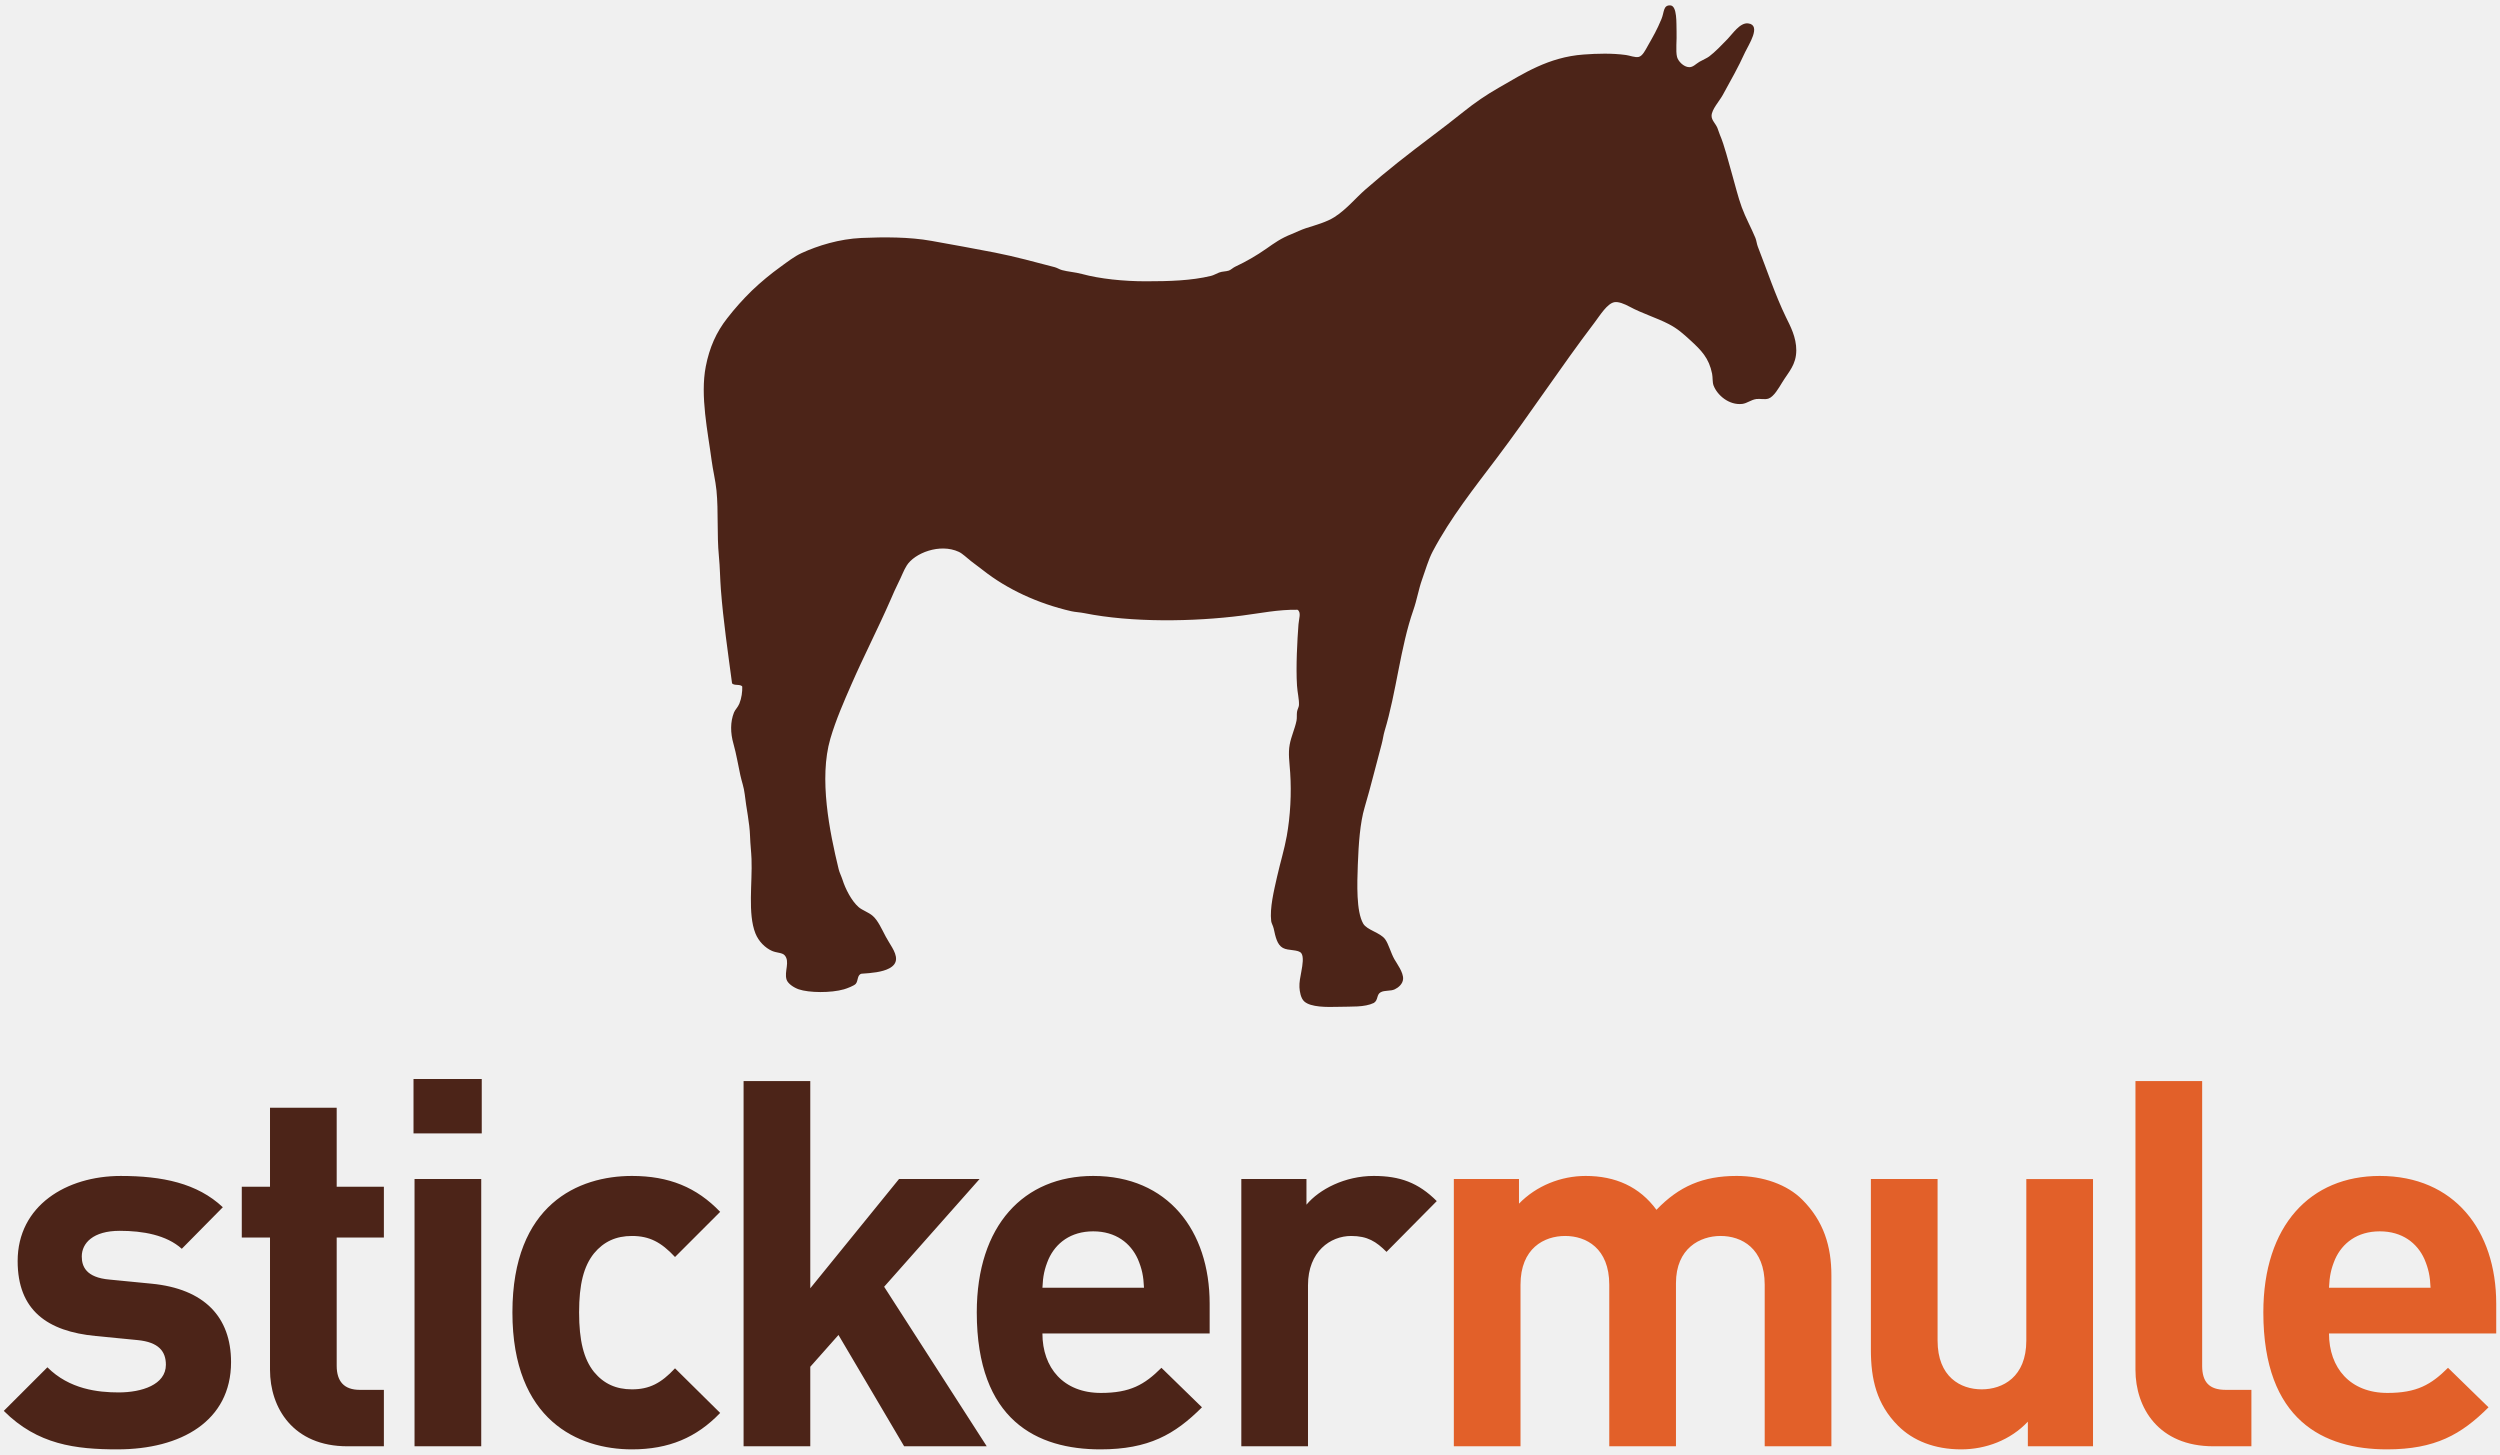
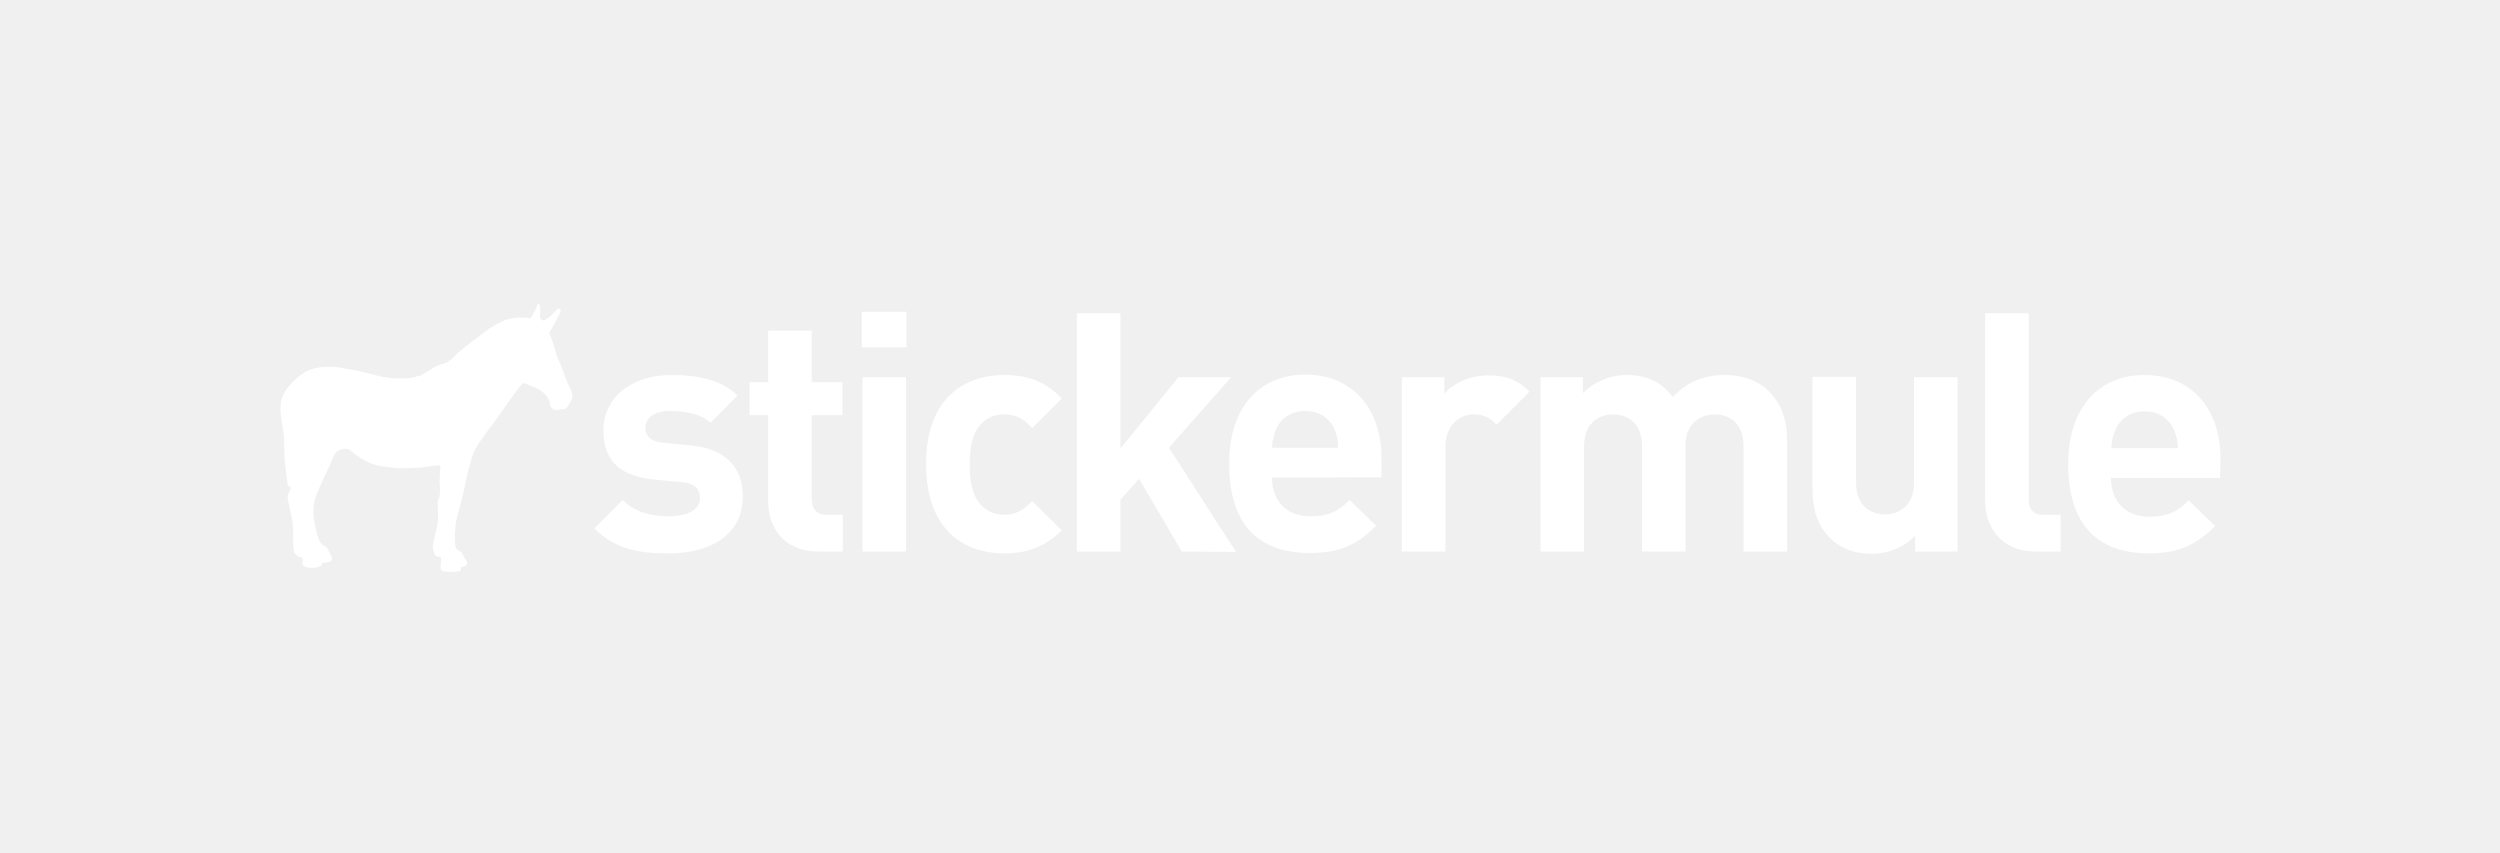
- <svg xmlns="http://www.w3.org/2000/svg" width="2500" height="1455" viewBox="0 0 256 149" preserveAspectRatio="xMidYMid">
-   <path d="M12.044 148.423c-4.308 0-8.197-.474-11.664-3.94l4.467-4.465c2.258 2.259 5.2 2.574 7.3 2.574 2.365 0 4.834-.788 4.834-2.836 0-1.366-.735-2.311-2.889-2.523l-4.308-.42c-4.937-.473-7.984-2.626-7.984-7.669 0-5.674 4.991-8.72 10.558-8.72 4.255 0 7.828.735 10.454 3.203l-4.202 4.256c-1.576-1.418-3.993-1.84-6.357-1.84-2.731 0-3.886 1.262-3.886 2.627 0 1 .419 2.155 2.836 2.365l4.307.421c5.411.524 8.144 3.414 8.144 8.036 0 6.042-5.148 8.93-11.61 8.93zm23.53-.315c-5.567 0-7.931-3.94-7.931-7.828v-13.553h-2.89v-5.2h2.89v-8.09h6.829v8.09h4.833v5.2h-4.833v13.134c0 1.575.735 2.468 2.364 2.468h2.469v5.779h-3.73zm6.87 0h6.83v-27.37h-6.83v27.37zm-.105-32.045h6.988v-5.567h-6.988v5.567zm22.368 32.36c-5.464 0-12.24-2.942-12.24-14.027 0-11.083 6.776-13.973 12.24-13.973 3.781 0 6.618 1.156 9.035 3.678l-4.623 4.623c-1.418-1.523-2.626-2.154-4.412-2.154-1.63 0-2.89.577-3.888 1.785-1.05 1.314-1.523 3.153-1.523 6.041 0 2.89.473 4.781 1.523 6.095.998 1.209 2.258 1.786 3.888 1.786 1.786 0 2.994-.63 4.412-2.154l4.623 4.57c-2.417 2.521-5.254 3.73-9.035 3.73zm27.875-.315l-6.724-11.4-2.888 3.257v8.143h-6.83v-37.402h6.83v21.222l9.088-11.19h8.248l-9.772 11.033 10.507 16.337h-8.459zm14.16-11.557c0 3.52 2.153 6.093 5.99 6.093 2.993 0 4.464-.84 6.198-2.573l4.15 4.045c-2.783 2.783-5.462 4.307-10.4 4.307-6.463 0-12.66-2.942-12.66-14.027 0-8.93 4.832-13.973 11.924-13.973 7.616 0 11.924 5.569 11.924 13.08v3.048h-17.125zm9.771-7.617c-.734-1.629-2.257-2.838-4.57-2.838-2.312 0-3.834 1.209-4.57 2.838-.42.998-.578 1.734-.63 2.94h10.402c-.053-1.206-.21-1.942-.632-2.94zm25.466-.736c-1.05-1.051-1.943-1.628-3.625-1.628-2.102 0-4.415 1.577-4.415 5.044v16.494h-6.828v-27.37h6.671v2.628c1.314-1.577 3.942-2.943 6.883-2.943 2.68 0 4.57.683 6.461 2.576l-5.147 5.2z" fill="#4C2418" />
-   <path d="M177.819 120.423c-3.416 0-5.884 1.051-8.195 3.468-1.734-2.364-4.203-3.468-7.248-3.468-2.523 0-5.044.998-6.83 2.837v-2.521h-6.672v27.369h6.828V131.56c0-3.73 2.417-4.991 4.571-4.991s4.518 1.26 4.518 4.99v16.548h6.83v-16.705c0-3.573 2.468-4.833 4.568-4.833 2.155 0 4.519 1.26 4.519 4.99v16.548h6.83v-17.493c0-2.995-.788-5.57-2.996-7.775-1.523-1.523-3.992-2.417-6.723-2.417zm29.68 16.864c0 3.729-2.416 4.99-4.57 4.99-2.153 0-4.517-1.261-4.517-4.99v-16.548h-6.83v17.494c0 2.992.58 5.567 2.785 7.774 1.522 1.523 3.73 2.416 6.461 2.416 2.522 0 5.043-.945 6.828-2.836v2.52h6.673V120.74h-6.83v16.548zm18.007 2.574v-29.155h-6.83v29.574c0 3.888 2.366 7.828 7.985 7.828h3.888v-5.779h-2.627c-1.732 0-2.416-.84-2.416-2.468zm30.114-6.358c0-7.511-4.307-13.08-11.925-13.08-7.092 0-11.924 5.044-11.924 13.973 0 11.085 6.2 14.027 12.661 14.027 4.937 0 7.617-1.524 10.4-4.307l-4.149-4.045c-1.734 1.733-3.205 2.573-6.199 2.573-3.835 0-5.988-2.573-5.988-6.093h17.124v-3.048zm-17.124-1.628c.052-1.207.209-1.943.629-2.941.735-1.629 2.26-2.838 4.57-2.838 2.313 0 3.835 1.209 4.571 2.838.42.998.578 1.734.63 2.94h-10.4z" fill="#E26029" />
-   <path d="M140.685 102.705c-.962.462-2.276.359-3.635.4-1.17.031-2.807.056-3.487-.546-.37-.326-.477-1.035-.5-1.448-.03-.491.095-1.095.198-1.645.124-.651.254-1.484 0-1.843-.293-.415-1.339-.24-1.893-.55-.59-.326-.754-1.113-.943-1.991-.062-.278-.225-.53-.254-.748-.164-1.346.288-3.152.597-4.535.33-1.462.757-2.831.998-4.188.367-2.047.49-4.36.35-6.477-.072-1.102-.22-1.969-.05-2.89.16-.862.52-1.58.697-2.44.055-.275.013-.6.05-.899.037-.263.188-.48.201-.696.03-.577-.154-1.275-.2-1.994-.122-1.922.025-4.631.151-6.28.041-.571.31-1.227-.101-1.493-1.997-.03-3.82.36-5.682.597-5.01.64-11.313.724-16.147-.249-.457-.092-.915-.103-1.343-.2-3.429-.788-6.581-2.262-9.02-4.186-.376-.296-.823-.619-1.245-.945-.414-.321-.857-.767-1.247-.947-1.952-.906-4.539.138-5.33 1.395-.318.502-.543 1.149-.848 1.743-.291.57-.546 1.173-.797 1.747-1.288 2.946-2.741 5.757-4.036 8.72-.748 1.708-1.583 3.612-2.144 5.53-1.187 4.072-.08 9.526.85 13.356.082.35.27.7.398 1.095.293.927.921 2.157 1.644 2.792.377.33 1.018.528 1.444.898.536.457.933 1.367 1.345 2.141.173.324.414.69.648 1.096.496.86.666 1.631-.299 2.142-.725.385-1.825.484-2.84.547-.464.118-.317.741-.598 1.047-.158.174-.842.448-1.196.55-1.337.387-3.595.361-4.636 0-.52-.184-1.113-.583-1.244-.997-.258-.815.382-1.845-.2-2.493-.254-.278-.809-.23-1.297-.446-.694-.31-1.36-.96-1.694-1.797-.796-2.007-.302-5.16-.397-7.623-.027-.719-.124-1.49-.149-2.293-.048-1.46-.392-2.894-.548-4.336-.079-.702-.31-1.301-.448-1.941-.229-1.032-.402-2.145-.698-3.191-.33-1.148-.338-2.266.05-3.238.107-.272.393-.524.547-.9.23-.563.313-1.224.298-1.742-.169-.294-.868-.063-1.047-.347-.416-3.15-.89-6.322-1.145-9.618-.084-1.1-.088-2.25-.201-3.389-.216-2.253-.035-4.545-.246-6.726-.106-1.064-.366-2.063-.5-3.092-.38-2.89-1.186-6.6-.597-9.616.376-1.936 1.072-3.503 2.193-4.933a27.418 27.418 0 0 1 2.539-2.843 27.557 27.557 0 0 1 2.943-2.44c.673-.486 1.387-1.051 2.142-1.395 1.67-.764 3.845-1.443 6.128-1.547 2.296-.099 4.896-.112 7.177.301 2.176.394 4.34.776 6.477 1.196 2.094.41 4.147.98 6.13 1.494.255.067.475.225.747.3.631.172 1.347.209 2.044.397 1.845.503 4.276.75 6.528.75 2.448 0 4.657-.067 6.678-.55.3-.07.529-.228.845-.348.32-.123.703-.098.998-.2.2-.07.416-.288.648-.398a21.194 21.194 0 0 0 3.188-1.843c.822-.577 1.496-1.07 2.59-1.496.485-.189.975-.449 1.447-.598 1.033-.327 2.151-.636 2.942-1.146 1.24-.796 2.155-1.939 3.187-2.84a93.927 93.927 0 0 1 3.29-2.74c2.288-1.825 4.615-3.493 6.775-5.233a27.303 27.303 0 0 1 3.59-2.442c2.512-1.434 5.057-3.124 8.668-3.388 1.413-.104 2.906-.147 4.338.049.394.055.935.275 1.294.199.397-.084.686-.683.946-1.145.539-.955.92-1.589 1.397-2.742.292-.713.17-1.421.896-1.395.741.028.615 1.923.648 2.642.04.87-.106 2.037.05 2.64.106.418.662 1.035 1.246 1.047.4.007.668-.324 1.046-.55.39-.227.751-.361.996-.546.592-.443 1.298-1.18 1.893-1.795.494-.507 1.266-1.696 2.097-1.593 1.415.17.01 2.257-.303 2.938-.74 1.633-1.454 2.85-2.289 4.386-.347.635-1.146 1.489-1.15 2.145 0 .46.398.768.6 1.245.097.227.152.471.251.695.486 1.13.856 2.714 1.246 4.037.326 1.115.594 2.291.996 3.39.393 1.073.96 2.082 1.396 3.137.113.277.136.616.25.899.911 2.327 1.79 4.982 2.884 7.227.448.909 1.056 2.043 1.052 3.389-.01 1.482-.78 2.19-1.449 3.287-.349.58-.865 1.463-1.393 1.645-.392.134-.847-.007-1.244.048-.56.078-.95.44-1.447.5-1.356.156-2.57-.9-2.942-1.894-.123-.336-.068-.794-.146-1.196-.324-1.617-1.107-2.399-2.241-3.439-.725-.66-1.28-1.169-2.195-1.645-1.272-.66-2.69-1.068-4.036-1.794-.497-.266-1.121-.531-1.547-.447-.721.142-1.44 1.31-1.99 2.044-3.52 4.635-6.627 9.398-10.07 13.954-2.273 3.01-4.704 6.068-6.528 9.516-.457.866-.73 1.878-1.096 2.89-.354.989-.525 2.086-.897 3.14-1.324 3.79-1.736 8.401-2.936 12.358-.128.415-.176.893-.302 1.344-.552 2.02-1.106 4.335-1.743 6.479-.476 1.598-.62 3.755-.7 5.881-.073 1.969-.168 4.775.55 6.026.378.666 1.73.908 2.244 1.598.352.477.59 1.414.945 2.043.245.435.95 1.364.897 2.041-.04.508-.471.865-.849 1.048-.418.206-1.038.08-1.442.3-.45.245-.236.794-.701 1.095" fill="#4C2418" />
+ <svg xmlns="http://www.w3.org/2000/svg" version="1.1" id="Layer_1" x="0px" y="0px" viewBox="0 0 660 225" style="enable-background:new 0 0 660 225;" xml:space="preserve">
+   <style type="text/css">
+ 	.st0{fill:#FFFFFF;}
+ </style>
+   <path class="st0" d="M176.5,146.1c-7.2,0-13.8-0.8-19.6-6.6l7.5-7.5c3.8,3.8,8.7,4.3,12.3,4.3c4,0,8.1-1.3,8.1-4.8  c0-2.3-1.2-3.9-4.9-4.2l-7.2-0.7c-8.3-0.8-13.4-4.4-13.4-12.9c0-9.5,8.4-14.7,17.8-14.7c7.2,0,13.2,1.2,17.6,5.4l-7.1,7.2  c-2.7-2.4-6.7-3.1-10.7-3.1c-4.6,0-6.5,2.1-6.5,4.4c0,1.7,0.7,3.6,4.8,4l7.2,0.7c9.1,0.9,13.7,5.7,13.7,13.5  C196.1,141.3,187.4,146.1,176.5,146.1z" />
+   <path class="st0" d="M216.1,145.6c-9.4,0-13.3-6.6-13.3-13.2v-22.8h-4.9v-8.7h4.9V87.3h11.5v13.6h8.1v8.7h-8.1v22.1  c0,2.6,1.2,4.2,4,4.2h4.2v9.7L216.1,145.6L216.1,145.6z" />
+   <path class="st0" d="M227.5,91.7v-9.4h11.8v9.4H227.5z M227.7,145.6v-46h11.5v46H227.7z" />
+   <path class="st0" d="M265.1,146.1c-9.2,0-20.6-4.9-20.6-23.6c0-18.6,11.4-23.5,20.6-23.5c6.4,0,11.1,1.9,15.2,6.2l-7.8,7.8  c-2.4-2.6-4.4-3.6-7.4-3.6c-2.7,0-4.9,1-6.5,3c-1.8,2.2-2.6,5.3-2.6,10.2c0,4.9,0.8,8,2.6,10.3c1.7,2,3.8,3,6.5,3c3,0,5-1.1,7.4-3.6  l7.8,7.7C276.2,144.1,271.5,146.1,265.1,146.1z" />
+   <path class="st0" d="M312,145.6l-11.3-19.2l-4.9,5.5v13.7h-11.5V82.7h11.5v35.7l15.3-18.8H325l-16.4,18.6l17.7,27.5L312,145.6  L312,145.6z" />
+   <path class="st0" d="M335.8,126.1c0,5.9,3.6,10.2,10.1,10.2c5,0,7.5-1.4,10.4-4.3l7,6.8c-4.7,4.7-9.2,7.2-17.5,7.2  c-10.9,0-21.3-4.9-21.3-23.6c0-15,8.1-23.5,20.1-23.5c12.8,0,20.1,9.4,20.1,22v5.1L335.8,126.1L335.8,126.1z M352.3,113.3  c-1.2-2.7-3.8-4.8-7.7-4.8s-6.5,2-7.7,4.8c-0.7,1.7-1,2.9-1.1,4.9h17.5C353.2,116.2,353,115,352.3,113.3z" />
+   <path class="st0" d="M395.1,112.1c-1.8-1.8-3.3-2.7-6.1-2.7c-3.5,0-7.4,2.7-7.4,8.5v27.7h-11.5v-46h11.2v4.4  c2.2-2.7,6.6-4.9,11.6-4.9c4.5,0,7.7,1.1,10.9,4.3L395.1,112.1z" />
+   <path class="st0" d="M121.5,150.7c-0.7,0.3-1.6,0.2-2.5,0.3c-0.8,0-1.9,0-2.4-0.4c-0.3-0.2-0.3-0.7-0.3-1s0.1-0.8,0.1-1.1  c0.1-0.4,0.2-1,0-1.3s-0.9-0.2-1.3-0.4s-0.5-0.8-0.6-1.4c0-0.2-0.2-0.4-0.2-0.5c-0.1-0.9,0.2-2.2,0.4-3.1c0.2-1,0.5-1.9,0.7-2.9  c0.3-1.4,0.3-3,0.2-4.5c0-0.8-0.2-1.4,0-2c0.1-0.6,0.4-1.1,0.5-1.7c0-0.2,0-0.4,0-0.6c0-0.2,0.1-0.3,0.1-0.5c0-0.4-0.1-0.9-0.1-1.4  c-0.1-1.3,0-3.2,0.1-4.3c0-0.4,0.2-0.8-0.1-1c-1.4,0-2.6,0.2-3.9,0.4c-3.4,0.4-7.8,0.5-11.1-0.2c-0.3-0.1-0.6-0.1-0.9-0.1  c-2.4-0.5-4.5-1.6-6.2-2.9c-0.3-0.2-0.6-0.4-0.9-0.7c-0.3-0.2-0.6-0.5-0.9-0.7c-1.3-0.6-3.1,0.1-3.7,1c-0.2,0.3-0.4,0.8-0.6,1.2  c-0.2,0.4-0.4,0.8-0.5,1.2c-0.9,2-1.9,4-2.8,6c-0.5,1.2-1.1,2.5-1.5,3.8c-0.8,2.8-0.1,6.5,0.6,9.2c0.1,0.2,0.2,0.5,0.3,0.8  c0.2,0.6,0.6,1.5,1.1,1.9c0.3,0.2,0.7,0.4,1,0.6c0.4,0.3,0.6,0.9,0.9,1.5c0.1,0.2,0.3,0.5,0.4,0.8c0.3,0.6,0.5,1.1-0.2,1.5  c-0.5,0.3-1.3,0.3-2,0.4c-0.3,0.1-0.2,0.5-0.4,0.7c-0.1,0.1-0.6,0.3-0.8,0.4c-0.9,0.3-2.5,0.3-3.2,0c-0.4-0.1-0.8-0.4-0.9-0.7  c-0.2-0.6,0.3-1.3-0.1-1.7c-0.2-0.2-0.6-0.2-0.9-0.3c-0.5-0.2-0.9-0.7-1.2-1.2c-0.5-1.4-0.2-3.5-0.3-5.2c0-0.5-0.1-1-0.1-1.6  c0-1-0.3-2-0.4-3c-0.1-0.5-0.2-0.9-0.3-1.3c-0.2-0.7-0.3-1.5-0.5-2.2c-0.2-0.8-0.2-1.6,0-2.2c0.1-0.2,0.3-0.4,0.4-0.6  c0.2-0.4,0.2-0.8,0.2-1.2c-0.1-0.2-0.6,0-0.7-0.2c-0.3-2.2-0.6-4.3-0.8-6.6c-0.1-0.8-0.1-1.5-0.1-2.3c-0.1-1.5,0-3.1-0.2-4.6  c-0.1-0.7-0.2-1.4-0.3-2.1c-0.3-2-0.8-4.5-0.4-6.6c0.3-1.3,0.7-2.4,1.5-3.4c0.5-0.7,1.1-1.3,1.7-2c0.6-0.6,1.3-1.2,2-1.7  c0.5-0.3,1-0.7,1.5-1c1.1-0.5,2.6-1,4.2-1.1s3.4-0.1,4.9,0.2c1.5,0.3,3,0.5,4.5,0.8c1.4,0.3,2.8,0.7,4.2,1c0.2,0,0.3,0.2,0.5,0.2  c0.4,0.1,0.9,0.1,1.4,0.3c1.3,0.3,2.9,0.5,4.5,0.5c1.7,0,3.2,0,4.6-0.4c0.2-0.1,0.4-0.2,0.6-0.2c0.2-0.1,0.5-0.1,0.7-0.1  c0.1,0,0.3-0.2,0.4-0.3c0.8-0.4,1.5-0.8,2.2-1.3c0.6-0.4,1-0.7,1.8-1c0.3-0.1,0.7-0.3,1-0.4c0.7-0.2,1.5-0.4,2-0.8  c0.9-0.5,1.5-1.3,2.2-2c0.7-0.6,1.5-1.3,2.3-1.9c1.6-1.3,3.2-2.4,4.7-3.6c0.8-0.6,1.6-1.2,2.5-1.7c1.7-1,3.5-2.1,6-2.3  c1-0.1,2-0.1,3,0c0.3,0,0.6,0.2,0.9,0.1c0.3-0.1,0.5-0.5,0.6-0.8c0.4-0.7,0.6-1.1,1-1.9c0.2-0.5,0.1-1,0.6-1s0.4,1.3,0.4,1.8  c0,0.6-0.1,1.4,0,1.8c0.1,0.3,0.5,0.7,0.9,0.7c0.3,0,0.5-0.2,0.7-0.4c0.3-0.2,0.5-0.2,0.7-0.4c0.4-0.3,0.9-0.8,1.3-1.2  c0.3-0.3,0.9-1.2,1.4-1.1c1,0.1,0,1.6-0.2,2c-0.5,1.1-1,2-1.6,3c-0.2,0.4-0.8,1-0.8,1.5c0,0.3,0.3,0.5,0.4,0.9  c0.1,0.2,0.1,0.3,0.2,0.5c0.3,0.8,0.6,1.9,0.9,2.8c0.2,0.8,0.4,1.6,0.7,2.3c0.3,0.7,0.7,1.4,1,2.2c0.1,0.2,0.1,0.4,0.2,0.6  c0.6,1.6,1.2,3.4,2,5c0.3,0.6,0.7,1.4,0.7,2.3c0,1-0.5,1.5-1,2.3c-0.2,0.4-0.6,1-1,1.1c-0.3,0.1-0.6,0-0.9,0c-0.4,0.1-0.7,0.3-1,0.3  c-0.9,0.1-1.8-0.6-2-1.3c-0.1-0.2,0-0.5-0.1-0.8c-0.2-1.1-0.8-1.6-1.5-2.4c-0.5-0.5-0.9-0.8-1.5-1.1c-0.9-0.5-1.8-0.7-2.8-1.2  c-0.3-0.2-0.8-0.4-1.1-0.3c-0.5,0.1-1,0.9-1.4,1.4c-2.4,3.2-4.6,6.5-6.9,9.6c-1.6,2.1-3.2,4.2-4.5,6.5c-0.3,0.6-0.5,1.3-0.8,2  c-0.2,0.7-0.4,1.4-0.6,2.2c-0.9,2.6-1.2,5.8-2,8.5c-0.1,0.3-0.1,0.6-0.2,0.9c-0.4,1.4-0.8,3-1.2,4.5c-0.3,1.1-0.4,2.6-0.5,4  c0,1.4-0.1,3.3,0.4,4.1c0.3,0.5,1.2,0.6,1.5,1.1c0.2,0.3,0.4,1,0.7,1.4c0.2,0.3,0.7,0.9,0.6,1.4c0,0.3-0.3,0.6-0.6,0.7  c-0.3,0.1-0.7,0.1-1,0.2C121.7,150.1,121.8,150.5,121.5,150.7z" />
+   <path class="st0" d="M455.4,99c-5.7,0-9.9,1.8-13.8,5.8c-2.9-4-7.1-5.8-12.2-5.8c-4.2,0-8.5,1.7-11.5,4.8v-4.2h-11.2v46h11.5v-27.8  c0-6.3,4.1-8.4,7.7-8.4s7.6,2.1,7.6,8.4v27.8H445v-28.1c0-6,4.2-8.1,7.7-8.1c3.6,0,7.6,2.1,7.6,8.4v27.8h11.5v-29.4  c0-5-1.3-9.4-5-13.1C464.1,100.5,460,99,455.4,99z" />
+   <path class="st0" d="M505.3,127.4c0,6.3-4.1,8.4-7.7,8.4s-7.6-2.1-7.6-8.4V99.5h-11.5V129c0,5,1,9.4,4.7,13.1  c2.6,2.6,6.3,4.1,10.9,4.1c4.2,0,8.5-1.6,11.5-4.8v4.2h11.2v-46h-11.5V127.4z" />
+   <path class="st0" d="M535.6,131.7v-49h-11.5v49.7c0,6.5,4,13.2,13.4,13.2h6.5v-9.7h-4.4C536.7,135.9,535.6,134.5,535.6,131.7z" />
+   <path class="st0" d="M586.2,121c0-12.6-7.2-22-20.1-22c-11.9,0-20.1,8.5-20.1,23.5c0,18.6,10.4,23.6,21.3,23.6  c8.3,0,12.8-2.6,17.5-7.2l-7-6.8c-2.9,2.9-5.4,4.3-10.4,4.3c-6.5,0-10.1-4.3-10.1-10.2h28.8L586.2,121L586.2,121z M557.4,118.3  c0.1-2,0.4-3.3,1.1-4.9c1.2-2.7,3.8-4.8,7.7-4.8s6.4,2,7.7,4.8c0.7,1.7,1,2.9,1.1,4.9H557.4z" />
</svg>
